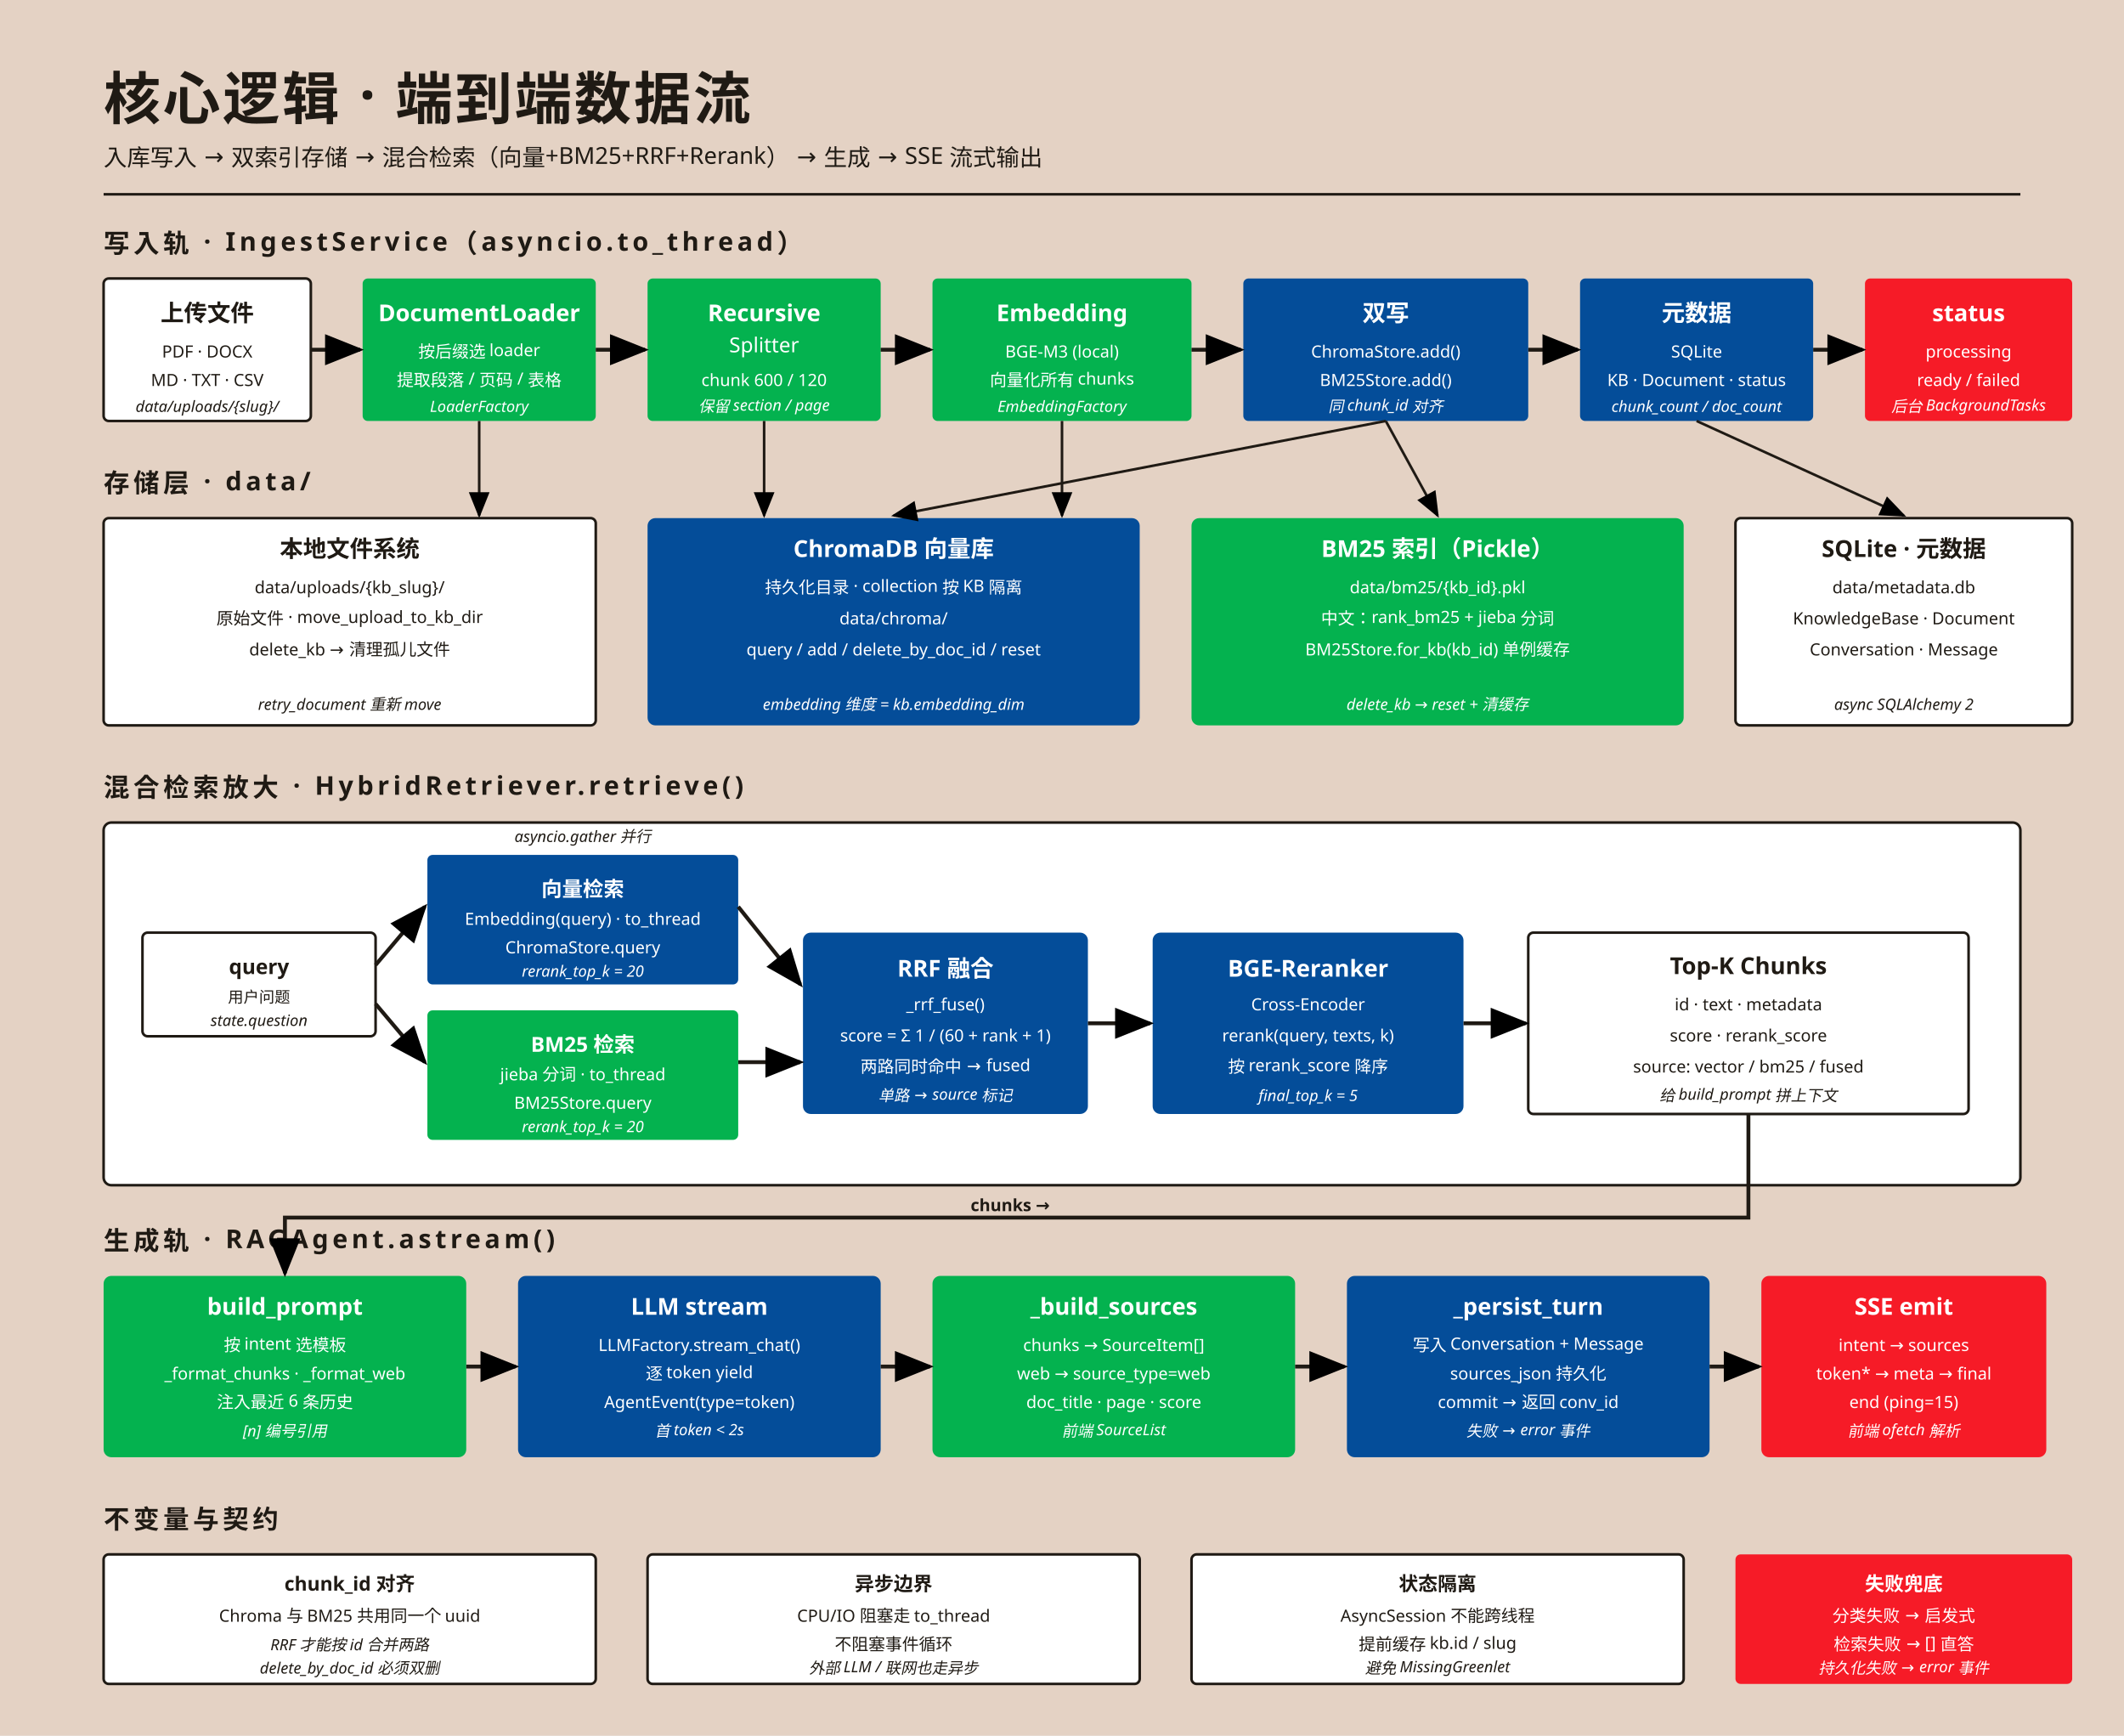
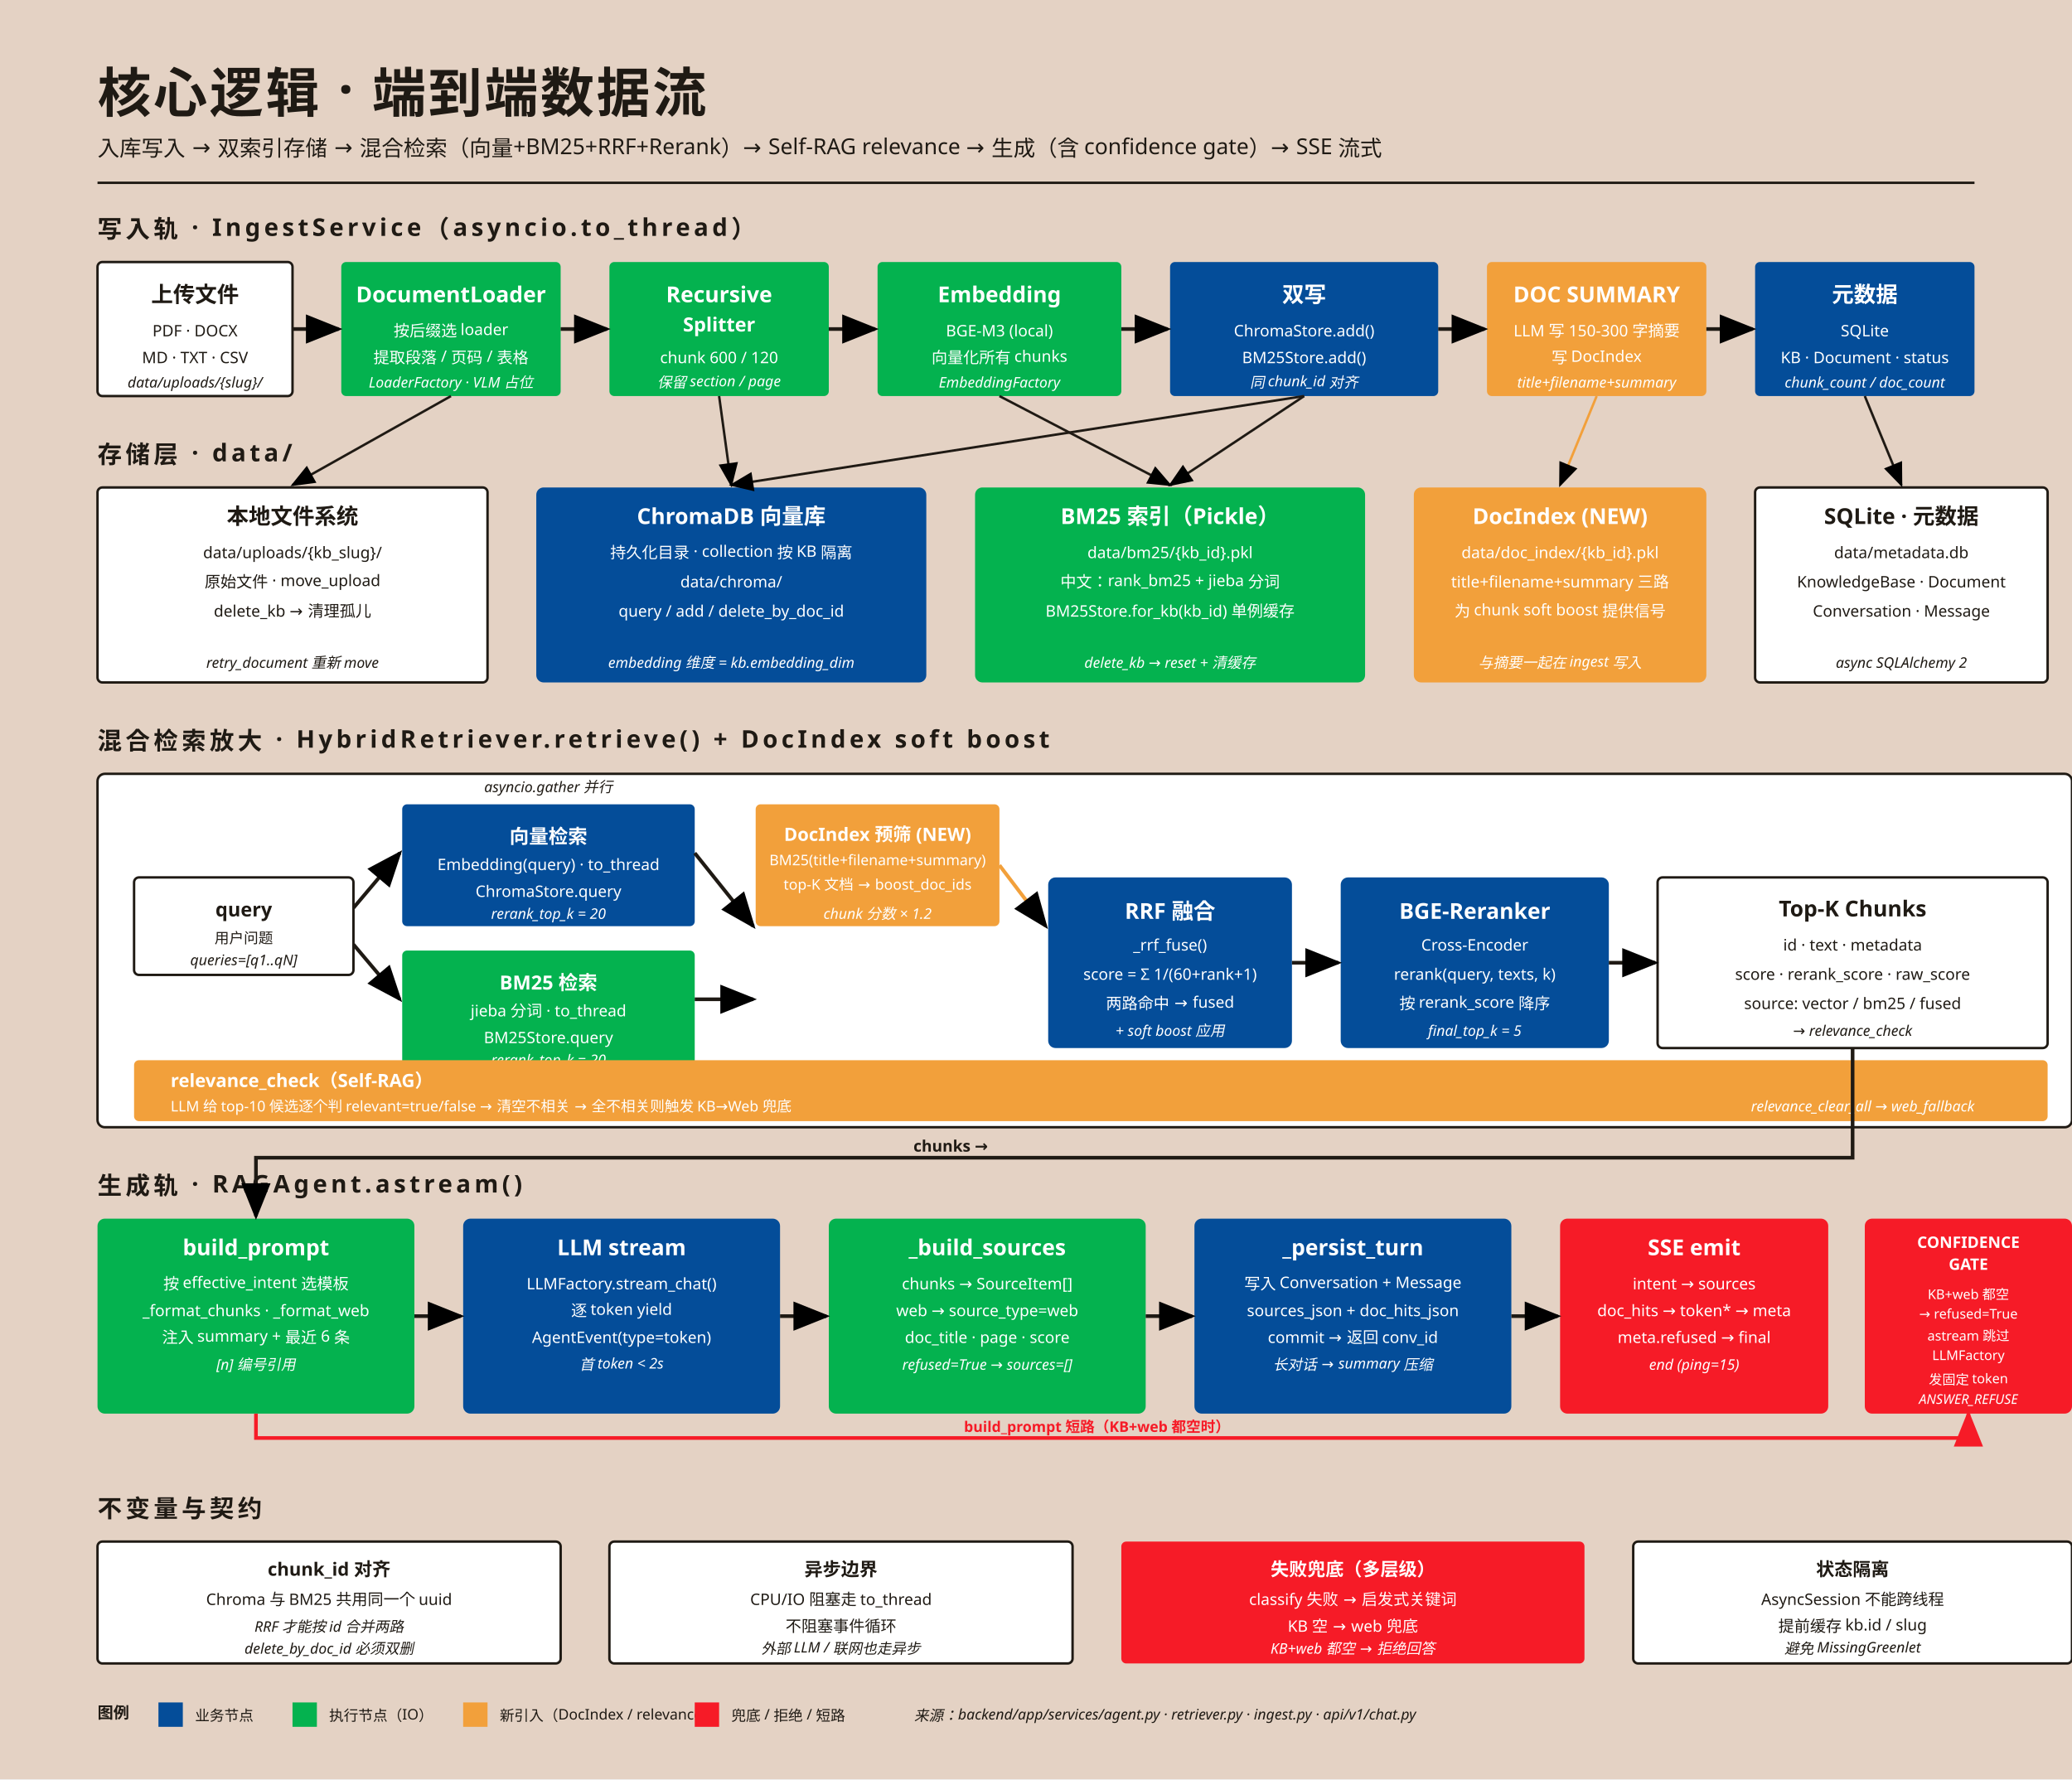
- <svg xmlns="http://www.w3.org/2000/svg" viewBox="0 0 1640 1340" font-family="Noto Sans SC">
+ <svg xmlns="http://www.w3.org/2000/svg" viewBox="0 0 1700 1460" font-family="Noto Sans SC">
  <defs>
    <marker id="arrow" markerWidth="12" markerHeight="12" refX="9" refY="4" orient="auto" markerUnits="strokeWidth">
      <path d="M0 0 L10 4 L0 8 z" />
    </marker>
+     <marker id="arrowW" markerWidth="12" markerHeight="12" refX="9" refY="4" orient="auto" markerUnits="strokeWidth">
+       <path d="M0 0 L10 4 L0 8 z" fill="#F61B27" />
+     </marker>
  </defs>
-   <rect width="1640" height="1340" fill="#E4D2C4" />
+   <rect width="1700" height="1460" fill="#E4D2C4" />
  <text x="80" y="92" font-size="44" font-weight="700" fill="#1F1A14" letter-spacing="2">核心逻辑 · 端到端数据流</text>
-   <text x="80" y="128" font-size="18" font-weight="400" fill="#1F1A14">入库写入 → 双索引存储 → 混合检索（向量+BM25+RRF+Rerank） → 生成 → SSE 流式输出</text>
-   <line x1="80" y1="150" x2="1560" y2="150" stroke="#1F1A14" stroke-width="2" />
+   <text x="80" y="128" font-size="18" font-weight="400" fill="#1F1A14">入库写入 → 双索引存储 → 混合检索（向量+BM25+RRF+Rerank）→ Self-RAG relevance → 生成（含 confidence gate）→ SSE 流式</text>
+   <line x1="80" y1="150" x2="1620" y2="150" stroke="#1F1A14" stroke-width="2" />
  <text x="80" y="195" font-size="20" font-weight="700" fill="#1F1A14" letter-spacing="3">写入轨 · IngestService（asyncio.to_thread）</text>
  <rect x="80" y="215" width="160" height="110" fill="#FFFFFF" stroke="#1F1A14" stroke-width="2" rx="4" />
  <text x="160" y="248" font-size="18" font-weight="700" fill="#1F1A14" text-anchor="middle">上传文件</text>
  <text x="160" y="276" font-size="13" fill="#1F1A14" text-anchor="middle">PDF · DOCX</text>
  <text x="160" y="298" font-size="13" fill="#1F1A14" text-anchor="middle">MD · TXT · CSV</text>
  <text x="160" y="318" font-size="12" fill="#1F1A14" text-anchor="middle" font-style="italic">data/uploads/{slug}/</text>
  <rect x="280" y="215" width="180" height="110" fill="#04B24F" rx="4" />
  <text x="370" y="248" font-size="18" font-weight="700" fill="#FFFFFF" text-anchor="middle">DocumentLoader</text>
  <text x="370" y="276" font-size="13" fill="#FFFFFF" text-anchor="middle">按后缀选 loader</text>
  <text x="370" y="298" font-size="13" fill="#FFFFFF" text-anchor="middle">提取段落 / 页码 / 表格</text>
-   <text x="370" y="318" font-size="12" fill="#FFFFFF" text-anchor="middle" font-style="italic">LoaderFactory</text>
+   <text x="370" y="318" font-size="12" fill="#FFFFFF" text-anchor="middle" font-style="italic">LoaderFactory · VLM 占位</text>
  <rect x="500" y="215" width="180" height="110" fill="#04B24F" rx="4" />
  <text x="590" y="248" font-size="18" font-weight="700" fill="#FFFFFF" text-anchor="middle">Recursive</text>
-   <text x="590" y="272" font-size="16" fill="#FFFFFF" text-anchor="middle">Splitter</text>
+   <text x="590" y="272" font-size="16" font-weight="700" fill="#FFFFFF" text-anchor="middle">Splitter</text>
  <text x="590" y="298" font-size="13" fill="#FFFFFF" text-anchor="middle">chunk 600 / 120</text>
  <text x="590" y="318" font-size="12" fill="#FFFFFF" text-anchor="middle" font-style="italic">保留 section / page</text>
  <rect x="720" y="215" width="200" height="110" fill="#04B24F" rx="4" />
  <text x="820" y="248" font-size="18" font-weight="700" fill="#FFFFFF" text-anchor="middle">Embedding</text>
  <text x="820" y="276" font-size="13" fill="#FFFFFF" text-anchor="middle">BGE-M3 (local)</text>
  <text x="820" y="298" font-size="13" fill="#FFFFFF" text-anchor="middle">向量化所有 chunks</text>
  <text x="820" y="318" font-size="12" fill="#FFFFFF" text-anchor="middle" font-style="italic">EmbeddingFactory</text>
  <rect x="960" y="215" width="220" height="110" fill="#044D99" rx="4" />
  <text x="1070" y="248" font-size="18" font-weight="700" fill="#FFFFFF" text-anchor="middle">双写</text>
  <text x="1070" y="276" font-size="13" fill="#FFFFFF" text-anchor="middle">ChromaStore.add()</text>
  <text x="1070" y="298" font-size="13" fill="#FFFFFF" text-anchor="middle">BM25Store.add()</text>
  <text x="1070" y="318" font-size="12" fill="#FFFFFF" text-anchor="middle" font-style="italic">同 chunk_id 对齐</text>
-   <rect x="1220" y="215" width="180" height="110" fill="#044D99" rx="4" />
-   <text x="1310" y="248" font-size="18" font-weight="700" fill="#FFFFFF" text-anchor="middle">元数据</text>
-   <text x="1310" y="276" font-size="13" fill="#FFFFFF" text-anchor="middle">SQLite</text>
-   <text x="1310" y="298" font-size="13" fill="#FFFFFF" text-anchor="middle">KB · Document · status</text>
-   <text x="1310" y="318" font-size="12" fill="#FFFFFF" text-anchor="middle" font-style="italic">chunk_count / doc_count</text>
-   <rect x="1440" y="215" width="160" height="110" fill="#F61B27" rx="4" />
-   <text x="1520" y="248" font-size="18" font-weight="700" fill="#FFFFFF" text-anchor="middle">status</text>
-   <text x="1520" y="276" font-size="13" fill="#FFFFFF" text-anchor="middle">processing</text>
-   <text x="1520" y="298" font-size="13" fill="#FFFFFF" text-anchor="middle">ready / failed</text>
-   <text x="1520" y="318" font-size="12" fill="#FFFFFF" text-anchor="middle" font-style="italic">后台 BackgroundTasks</text>
+   <rect x="1220" y="215" width="180" height="110" fill="#F2A03B" rx="4" />
+   <text x="1310" y="248" font-size="18" font-weight="700" fill="#FFFFFF" text-anchor="middle">DOC SUMMARY</text>
+   <text x="1310" y="276" font-size="13" fill="#FFFFFF" text-anchor="middle">LLM 写 150-300 字摘要</text>
+   <text x="1310" y="298" font-size="13" fill="#FFFFFF" text-anchor="middle">写 DocIndex</text>
+   <text x="1310" y="318" font-size="12" fill="#FFFFFF" text-anchor="middle" font-style="italic">title+filename+summary</text>
+   <rect x="1440" y="215" width="180" height="110" fill="#044D99" rx="4" />
+   <text x="1530" y="248" font-size="18" font-weight="700" fill="#FFFFFF" text-anchor="middle">元数据</text>
+   <text x="1530" y="276" font-size="13" fill="#FFFFFF" text-anchor="middle">SQLite</text>
+   <text x="1530" y="298" font-size="13" fill="#FFFFFF" text-anchor="middle">KB · Document · status</text>
+   <text x="1530" y="318" font-size="12" fill="#FFFFFF" text-anchor="middle" font-style="italic">chunk_count / doc_count</text>
  <line x1="240" y1="270" x2="278" y2="270" stroke="#1F1A14" stroke-width="3" marker-end="url(#arrow)" />
  <line x1="460" y1="270" x2="498" y2="270" stroke="#1F1A14" stroke-width="3" marker-end="url(#arrow)" />
  <line x1="680" y1="270" x2="718" y2="270" stroke="#1F1A14" stroke-width="3" marker-end="url(#arrow)" />
  <line x1="920" y1="270" x2="958" y2="270" stroke="#1F1A14" stroke-width="3" marker-end="url(#arrow)" />
  <line x1="1180" y1="270" x2="1218" y2="270" stroke="#1F1A14" stroke-width="3" marker-end="url(#arrow)" />
  <line x1="1400" y1="270" x2="1438" y2="270" stroke="#1F1A14" stroke-width="3" marker-end="url(#arrow)" />
  <text x="80" y="380" font-size="20" font-weight="700" fill="#1F1A14" letter-spacing="3">存储层 · data/</text>
-   <rect x="80" y="400" width="380" height="160" fill="#FFFFFF" stroke="#1F1A14" stroke-width="2" rx="4" />
-   <text x="270" y="430" font-size="18" font-weight="700" fill="#1F1A14" text-anchor="middle">本地文件系统</text>
-   <text x="270" y="458" font-size="13" fill="#1F1A14" text-anchor="middle">data/uploads/{kb_slug}/</text>
-   <text x="270" y="482" font-size="13" fill="#1F1A14" text-anchor="middle">原始文件 · move_upload_to_kb_dir</text>
-   <text x="270" y="506" font-size="13" fill="#1F1A14" text-anchor="middle">delete_kb → 清理孤儿文件</text>
-   <text x="270" y="548" font-size="12" fill="#1F1A14" text-anchor="middle" font-style="italic">retry_document 重新 move</text>
-   <rect x="500" y="400" width="380" height="160" fill="#044D99" rx="6" />
-   <text x="690" y="430" font-size="18" font-weight="700" fill="#FFFFFF" text-anchor="middle">ChromaDB 向量库</text>
-   <text x="690" y="458" font-size="13" fill="#FFFFFF" text-anchor="middle">持久化目录 · collection 按 KB 隔离</text>
-   <text x="690" y="482" font-size="13" fill="#FFFFFF" text-anchor="middle">data/chroma/</text>
-   <text x="690" y="506" font-size="13" fill="#FFFFFF" text-anchor="middle">query / add / delete_by_doc_id / reset</text>
-   <text x="690" y="548" font-size="12" fill="#FFFFFF" text-anchor="middle" font-style="italic">embedding 维度 = kb.embedding_dim</text>
-   <rect x="920" y="400" width="380" height="160" fill="#04B24F" rx="6" />
-   <text x="1110" y="430" font-size="18" font-weight="700" fill="#FFFFFF" text-anchor="middle">BM25 索引（Pickle）</text>
-   <text x="1110" y="458" font-size="13" fill="#FFFFFF" text-anchor="middle">data/bm25/{kb_id}.pkl</text>
-   <text x="1110" y="482" font-size="13" fill="#FFFFFF" text-anchor="middle">中文：rank_bm25 + jieba 分词</text>
-   <text x="1110" y="506" font-size="13" fill="#FFFFFF" text-anchor="middle">BM25Store.for_kb(kb_id) 单例缓存</text>
-   <text x="1110" y="548" font-size="12" fill="#FFFFFF" text-anchor="middle" font-style="italic">delete_kb → reset + 清缓存</text>
-   <rect x="1340" y="400" width="260" height="160" fill="#FFFFFF" stroke="#1F1A14" stroke-width="2" rx="4" />
-   <text x="1470" y="430" font-size="18" font-weight="700" fill="#1F1A14" text-anchor="middle">SQLite · 元数据</text>
-   <text x="1470" y="458" font-size="13" fill="#1F1A14" text-anchor="middle">data/metadata.db</text>
-   <text x="1470" y="482" font-size="13" fill="#1F1A14" text-anchor="middle">KnowledgeBase · Document</text>
-   <text x="1470" y="506" font-size="13" fill="#1F1A14" text-anchor="middle">Conversation · Message</text>
-   <text x="1470" y="548" font-size="12" fill="#1F1A14" text-anchor="middle" font-style="italic">async SQLAlchemy 2</text>
-   <line x1="370" y1="325" x2="370" y2="398" stroke="#1F1A14" stroke-width="2" marker-end="url(#arrow)" />
-   <line x1="590" y1="325" x2="590" y2="398" stroke="#1F1A14" stroke-width="2" marker-end="url(#arrow)" />
-   <line x1="820" y1="325" x2="820" y2="398" stroke="#1F1A14" stroke-width="2" marker-end="url(#arrow)" />
-   <line x1="1070" y1="325" x2="690" y2="398" stroke="#1F1A14" stroke-width="2" marker-end="url(#arrow)" />
-   <line x1="1070" y1="325" x2="1110" y2="398" stroke="#1F1A14" stroke-width="2" marker-end="url(#arrow)" />
-   <line x1="1310" y1="325" x2="1470" y2="398" stroke="#1F1A14" stroke-width="2" marker-end="url(#arrow)" />
-   <text x="80" y="615" font-size="20" font-weight="700" fill="#1F1A14" letter-spacing="3">混合检索放大 · HybridRetriever.retrieve()</text>
-   <rect x="80" y="635" width="1480" height="280" fill="#FFFFFF" stroke="#1F1A14" stroke-width="2" rx="6" />
+   <rect x="80" y="400" width="320" height="160" fill="#FFFFFF" stroke="#1F1A14" stroke-width="2" rx="4" />
+   <text x="240" y="430" font-size="18" font-weight="700" fill="#1F1A14" text-anchor="middle">本地文件系统</text>
+   <text x="240" y="458" font-size="13" fill="#1F1A14" text-anchor="middle">data/uploads/{kb_slug}/</text>
+   <text x="240" y="482" font-size="13" fill="#1F1A14" text-anchor="middle">原始文件 · move_upload</text>
+   <text x="240" y="506" font-size="13" fill="#1F1A14" text-anchor="middle">delete_kb → 清理孤儿</text>
+   <text x="240" y="548" font-size="12" fill="#1F1A14" text-anchor="middle" font-style="italic">retry_document 重新 move</text>
+   <rect x="440" y="400" width="320" height="160" fill="#044D99" rx="6" />
+   <text x="600" y="430" font-size="18" font-weight="700" fill="#FFFFFF" text-anchor="middle">ChromaDB 向量库</text>
+   <text x="600" y="458" font-size="13" fill="#FFFFFF" text-anchor="middle">持久化目录 · collection 按 KB 隔离</text>
+   <text x="600" y="482" font-size="13" fill="#FFFFFF" text-anchor="middle">data/chroma/</text>
+   <text x="600" y="506" font-size="13" fill="#FFFFFF" text-anchor="middle">query / add / delete_by_doc_id</text>
+   <text x="600" y="548" font-size="12" fill="#FFFFFF" text-anchor="middle" font-style="italic">embedding 维度 = kb.embedding_dim</text>
+   <rect x="800" y="400" width="320" height="160" fill="#04B24F" rx="6" />
+   <text x="960" y="430" font-size="18" font-weight="700" fill="#FFFFFF" text-anchor="middle">BM25 索引（Pickle）</text>
+   <text x="960" y="458" font-size="13" fill="#FFFFFF" text-anchor="middle">data/bm25/{kb_id}.pkl</text>
+   <text x="960" y="482" font-size="13" fill="#FFFFFF" text-anchor="middle">中文：rank_bm25 + jieba 分词</text>
+   <text x="960" y="506" font-size="13" fill="#FFFFFF" text-anchor="middle">BM25Store.for_kb(kb_id) 单例缓存</text>
+   <text x="960" y="548" font-size="12" fill="#FFFFFF" text-anchor="middle" font-style="italic">delete_kb → reset + 清缓存</text>
+   <rect x="1160" y="400" width="240" height="160" fill="#F2A03B" rx="6" />
+   <text x="1280" y="430" font-size="18" font-weight="700" fill="#FFFFFF" text-anchor="middle">DocIndex (NEW)</text>
+   <text x="1280" y="458" font-size="13" fill="#FFFFFF" text-anchor="middle">data/doc_index/{kb_id}.pkl</text>
+   <text x="1280" y="482" font-size="13" fill="#FFFFFF" text-anchor="middle">title+filename+summary 三路</text>
+   <text x="1280" y="506" font-size="13" fill="#FFFFFF" text-anchor="middle">为 chunk soft boost 提供信号</text>
+   <text x="1280" y="548" font-size="12" fill="#FFFFFF" text-anchor="middle" font-style="italic">与摘要一起在 ingest 写入</text>
+   <rect x="1440" y="400" width="240" height="160" fill="#FFFFFF" stroke="#1F1A14" stroke-width="2" rx="4" />
+   <text x="1560" y="430" font-size="18" font-weight="700" fill="#1F1A14" text-anchor="middle">SQLite · 元数据</text>
+   <text x="1560" y="458" font-size="13" fill="#1F1A14" text-anchor="middle">data/metadata.db</text>
+   <text x="1560" y="482" font-size="13" fill="#1F1A14" text-anchor="middle">KnowledgeBase · Document</text>
+   <text x="1560" y="506" font-size="13" fill="#1F1A14" text-anchor="middle">Conversation · Message</text>
+   <text x="1560" y="548" font-size="12" fill="#1F1A14" text-anchor="middle" font-style="italic">async SQLAlchemy 2</text>
+   <line x1="370" y1="325" x2="240" y2="398" stroke="#1F1A14" stroke-width="2" marker-end="url(#arrow)" />
+   <line x1="590" y1="325" x2="600" y2="398" stroke="#1F1A14" stroke-width="2" marker-end="url(#arrow)" />
+   <line x1="820" y1="325" x2="960" y2="398" stroke="#1F1A14" stroke-width="2" marker-end="url(#arrow)" />
+   <line x1="1070" y1="325" x2="600" y2="398" stroke="#1F1A14" stroke-width="2" marker-end="url(#arrow)" />
+   <line x1="1070" y1="325" x2="960" y2="398" stroke="#1F1A14" stroke-width="2" marker-end="url(#arrow)" />
+   <line x1="1310" y1="325" x2="1280" y2="398" stroke="#F2A03B" stroke-width="2" marker-end="url(#arrow)" />
+   <line x1="1530" y1="325" x2="1560" y2="398" stroke="#1F1A14" stroke-width="2" marker-end="url(#arrow)" />
+   <text x="80" y="615" font-size="20" font-weight="700" fill="#1F1A14" letter-spacing="3">混合检索放大 · HybridRetriever.retrieve() + DocIndex soft boost</text>
+   <rect x="80" y="635" width="1620" height="290" fill="#FFFFFF" stroke="#1F1A14" stroke-width="2" rx="6" />
  <rect x="110" y="720" width="180" height="80" fill="#FFFFFF" stroke="#1F1A14" stroke-width="2" rx="4" />
  <text x="200" y="752" font-size="16" font-weight="700" fill="#1F1A14" text-anchor="middle">query</text>
  <text x="200" y="774" font-size="12" fill="#1F1A14" text-anchor="middle">用户问题</text>
-   <text x="200" y="792" font-size="12" fill="#1F1A14" text-anchor="middle" font-style="italic">state.question</text>
+   <text x="200" y="792" font-size="12" fill="#1F1A14" text-anchor="middle" font-style="italic">queries=[q1..qN]</text>
  <rect x="330" y="660" width="240" height="100" fill="#044D99" rx="4" />
  <text x="450" y="692" font-size="16" font-weight="700" fill="#FFFFFF" text-anchor="middle">向量检索</text>
  <text x="450" y="714" font-size="13" fill="#FFFFFF" text-anchor="middle">Embedding(query) · to_thread</text>
  <text x="450" y="736" font-size="13" fill="#FFFFFF" text-anchor="middle">ChromaStore.query</text>
  <text x="450" y="754" font-size="12" fill="#FFFFFF" text-anchor="middle" font-style="italic">rerank_top_k = 20</text>
  <rect x="330" y="780" width="240" height="100" fill="#04B24F" rx="4" />
  <text x="450" y="812" font-size="16" font-weight="700" fill="#FFFFFF" text-anchor="middle">BM25 检索</text>
  <text x="450" y="834" font-size="13" fill="#FFFFFF" text-anchor="middle">jieba 分词 · to_thread</text>
  <text x="450" y="856" font-size="13" fill="#FFFFFF" text-anchor="middle">BM25Store.query</text>
  <text x="450" y="874" font-size="12" fill="#FFFFFF" text-anchor="middle" font-style="italic">rerank_top_k = 20</text>
-   <rect x="620" y="720" width="220" height="140" fill="#044D99" rx="6" />
-   <text x="730" y="754" font-size="18" font-weight="700" fill="#FFFFFF" text-anchor="middle">RRF 融合</text>
-   <text x="730" y="780" font-size="13" fill="#FFFFFF" text-anchor="middle">_rrf_fuse()</text>
-   <text x="730" y="804" font-size="13" fill="#FFFFFF" text-anchor="middle">score = Σ 1 / (60 + rank + 1)</text>
-   <text x="730" y="828" font-size="13" fill="#FFFFFF" text-anchor="middle">两路同时命中 → fused</text>
-   <text x="730" y="850" font-size="12" fill="#FFFFFF" text-anchor="middle" font-style="italic">单路 → source 标记</text>
-   <rect x="890" y="720" width="240" height="140" fill="#044D99" rx="6" />
-   <text x="1010" y="754" font-size="18" font-weight="700" fill="#FFFFFF" text-anchor="middle">BGE-Reranker</text>
-   <text x="1010" y="780" font-size="13" fill="#FFFFFF" text-anchor="middle">Cross-Encoder</text>
-   <text x="1010" y="804" font-size="13" fill="#FFFFFF" text-anchor="middle">rerank(query, texts, k)</text>
-   <text x="1010" y="828" font-size="13" fill="#FFFFFF" text-anchor="middle">按 rerank_score 降序</text>
-   <text x="1010" y="850" font-size="12" fill="#FFFFFF" text-anchor="middle" font-style="italic">final_top_k = 5</text>
-   <rect x="1180" y="720" width="340" height="140" fill="#FFFFFF" stroke="#1F1A14" stroke-width="2" rx="4" />
-   <text x="1350" y="752" font-size="18" font-weight="700" fill="#1F1A14" text-anchor="middle">Top-K Chunks</text>
-   <text x="1350" y="780" font-size="13" fill="#1F1A14" text-anchor="middle">id · text · metadata</text>
-   <text x="1350" y="804" font-size="13" fill="#1F1A14" text-anchor="middle">score · rerank_score</text>
-   <text x="1350" y="828" font-size="13" fill="#1F1A14" text-anchor="middle">source: vector / bm25 / fused</text>
-   <text x="1350" y="850" font-size="12" fill="#1F1A14" text-anchor="middle" font-style="italic">给 build_prompt 拼上下文</text>
+   <rect x="330" y="660" width="0" height="0" />
+   <rect x="620" y="660" width="200" height="100" fill="#F2A03B" rx="4" />
+   <text x="720" y="690" font-size="15" font-weight="700" fill="#FFFFFF" text-anchor="middle">DocIndex 预筛 (NEW)</text>
+   <text x="720" y="710" font-size="12" fill="#FFFFFF" text-anchor="middle">BM25(title+filename+summary)</text>
+   <text x="720" y="730" font-size="12" fill="#FFFFFF" text-anchor="middle">top-K 文档 → boost_doc_ids</text>
+   <text x="720" y="754" font-size="12" fill="#FFFFFF" text-anchor="middle" font-style="italic">chunk 分数 × 1.2</text>
+   <rect x="860" y="720" width="200" height="140" fill="#044D99" rx="6" />
+   <text x="960" y="754" font-size="18" font-weight="700" fill="#FFFFFF" text-anchor="middle">RRF 融合</text>
+   <text x="960" y="780" font-size="13" fill="#FFFFFF" text-anchor="middle">_rrf_fuse()</text>
+   <text x="960" y="804" font-size="13" fill="#FFFFFF" text-anchor="middle">score = Σ 1/(60+rank+1)</text>
+   <text x="960" y="828" font-size="13" fill="#FFFFFF" text-anchor="middle">两路命中 → fused</text>
+   <text x="960" y="850" font-size="12" fill="#FFFFFF" text-anchor="middle" font-style="italic">+ soft boost 应用</text>
+   <rect x="1100" y="720" width="220" height="140" fill="#044D99" rx="6" />
+   <text x="1210" y="754" font-size="18" font-weight="700" fill="#FFFFFF" text-anchor="middle">BGE-Reranker</text>
+   <text x="1210" y="780" font-size="13" fill="#FFFFFF" text-anchor="middle">Cross-Encoder</text>
+   <text x="1210" y="804" font-size="13" fill="#FFFFFF" text-anchor="middle">rerank(query, texts, k)</text>
+   <text x="1210" y="828" font-size="13" fill="#FFFFFF" text-anchor="middle">按 rerank_score 降序</text>
+   <text x="1210" y="850" font-size="12" fill="#FFFFFF" text-anchor="middle" font-style="italic">final_top_k = 5</text>
+   <rect x="1360" y="720" width="320" height="140" fill="#FFFFFF" stroke="#1F1A14" stroke-width="2" rx="4" />
+   <text x="1520" y="752" font-size="18" font-weight="700" fill="#1F1A14" text-anchor="middle">Top-K Chunks</text>
+   <text x="1520" y="780" font-size="13" fill="#1F1A14" text-anchor="middle">id · text · metadata</text>
+   <text x="1520" y="804" font-size="13" fill="#1F1A14" text-anchor="middle">score · rerank_score · raw_score</text>
+   <text x="1520" y="828" font-size="13" fill="#1F1A14" text-anchor="middle">source: vector / bm25 / fused</text>
+   <text x="1520" y="850" font-size="12" fill="#1F1A14" text-anchor="middle" font-style="italic">→ relevance_check</text>
  <line x1="290" y1="745" x2="328" y2="700" stroke="#1F1A14" stroke-width="3" marker-end="url(#arrow)" />
  <line x1="290" y1="775" x2="328" y2="820" stroke="#1F1A14" stroke-width="3" marker-end="url(#arrow)" />
  <line x1="570" y1="700" x2="618" y2="760" stroke="#1F1A14" stroke-width="3" marker-end="url(#arrow)" />
  <line x1="570" y1="820" x2="618" y2="820" stroke="#1F1A14" stroke-width="3" marker-end="url(#arrow)" />
-   <line x1="840" y1="790" x2="888" y2="790" stroke="#1F1A14" stroke-width="3" marker-end="url(#arrow)" />
-   <line x1="1130" y1="790" x2="1178" y2="790" stroke="#1F1A14" stroke-width="3" marker-end="url(#arrow)" />
+   <line x1="820" y1="710" x2="858" y2="760" stroke="#F2A03B" stroke-width="3" marker-end="url(#arrow)" />
+   <line x1="1060" y1="790" x2="1098" y2="790" stroke="#1F1A14" stroke-width="3" marker-end="url(#arrow)" />
+   <line x1="1320" y1="790" x2="1358" y2="790" stroke="#1F1A14" stroke-width="3" marker-end="url(#arrow)" />
  <text x="450" y="650" font-size="12" fill="#1F1A14" text-anchor="middle" font-style="italic">asyncio.gather 并行</text>
-   <text x="80" y="965" font-size="20" font-weight="700" fill="#1F1A14" letter-spacing="3">生成轨 · RAGAgent.astream()</text>
-   <rect x="80" y="985" width="280" height="140" fill="#04B24F" rx="6" />
-   <text x="220" y="1015" font-size="18" font-weight="700" fill="#FFFFFF" text-anchor="middle">build_prompt</text>
-   <text x="220" y="1043" font-size="13" fill="#FFFFFF" text-anchor="middle">按 intent 选模板</text>
-   <text x="220" y="1065" font-size="13" fill="#FFFFFF" text-anchor="middle">_format_chunks · _format_web</text>
-   <text x="220" y="1087" font-size="13" fill="#FFFFFF" text-anchor="middle">注入最近 6 条历史</text>
-   <text x="220" y="1109" font-size="12" fill="#FFFFFF" text-anchor="middle" font-style="italic">[n] 编号引用</text>
-   <rect x="400" y="985" width="280" height="140" fill="#044D99" rx="6" />
-   <text x="540" y="1015" font-size="18" font-weight="700" fill="#FFFFFF" text-anchor="middle">LLM stream</text>
-   <text x="540" y="1043" font-size="13" fill="#FFFFFF" text-anchor="middle">LLMFactory.stream_chat()</text>
-   <text x="540" y="1065" font-size="13" fill="#FFFFFF" text-anchor="middle">逐 token yield</text>
-   <text x="540" y="1087" font-size="13" fill="#FFFFFF" text-anchor="middle">AgentEvent(type=token)</text>
-   <text x="540" y="1109" font-size="12" fill="#FFFFFF" text-anchor="middle" font-style="italic">首 token &lt; 2s</text>
-   <rect x="720" y="985" width="280" height="140" fill="#04B24F" rx="6" />
-   <text x="860" y="1015" font-size="18" font-weight="700" fill="#FFFFFF" text-anchor="middle">_build_sources</text>
-   <text x="860" y="1043" font-size="13" fill="#FFFFFF" text-anchor="middle">chunks → SourceItem[]</text>
-   <text x="860" y="1065" font-size="13" fill="#FFFFFF" text-anchor="middle">web → source_type=web</text>
-   <text x="860" y="1087" font-size="13" fill="#FFFFFF" text-anchor="middle">doc_title · page · score</text>
-   <text x="860" y="1109" font-size="12" fill="#FFFFFF" text-anchor="middle" font-style="italic">前端 SourceList</text>
-   <rect x="1040" y="985" width="280" height="140" fill="#044D99" rx="6" />
-   <text x="1180" y="1015" font-size="18" font-weight="700" fill="#FFFFFF" text-anchor="middle">_persist_turn</text>
-   <text x="1180" y="1043" font-size="13" fill="#FFFFFF" text-anchor="middle">写入 Conversation + Message</text>
-   <text x="1180" y="1065" font-size="13" fill="#FFFFFF" text-anchor="middle">sources_json 持久化</text>
-   <text x="1180" y="1087" font-size="13" fill="#FFFFFF" text-anchor="middle">commit → 返回 conv_id</text>
-   <text x="1180" y="1109" font-size="12" fill="#FFFFFF" text-anchor="middle" font-style="italic">失败 → error 事件</text>
-   <rect x="1360" y="985" width="220" height="140" fill="#F61B27" rx="6" />
-   <text x="1470" y="1015" font-size="18" font-weight="700" fill="#FFFFFF" text-anchor="middle">SSE emit</text>
-   <text x="1470" y="1043" font-size="13" fill="#FFFFFF" text-anchor="middle">intent → sources</text>
-   <text x="1470" y="1065" font-size="13" fill="#FFFFFF" text-anchor="middle">token* → meta → final</text>
-   <text x="1470" y="1087" font-size="13" fill="#FFFFFF" text-anchor="middle">end (ping=15)</text>
-   <text x="1470" y="1109" font-size="12" fill="#FFFFFF" text-anchor="middle" font-style="italic">前端 ofetch 解析</text>
-   <line x1="360" y1="1055" x2="398" y2="1055" stroke="#1F1A14" stroke-width="3" marker-end="url(#arrow)" />
-   <line x1="680" y1="1055" x2="718" y2="1055" stroke="#1F1A14" stroke-width="3" marker-end="url(#arrow)" />
-   <line x1="1000" y1="1055" x2="1038" y2="1055" stroke="#1F1A14" stroke-width="3" marker-end="url(#arrow)" />
-   <line x1="1320" y1="1055" x2="1358" y2="1055" stroke="#1F1A14" stroke-width="3" marker-end="url(#arrow)" />
-   <polyline points="1350,860 1350,940 220,940 220,983" fill="none" stroke="#1F1A14" stroke-width="3" marker-end="url(#arrow)" />
-   <text x="780" y="935" font-size="13" font-weight="700" fill="#1F1A14" text-anchor="middle">chunks →</text>
-   <text x="80" y="1180" font-size="20" font-weight="700" fill="#1F1A14" letter-spacing="3">不变量与契约</text>
-   <rect x="80" y="1200" width="380" height="100" fill="#FFFFFF" stroke="#1F1A14" stroke-width="2" rx="4" />
-   <text x="270" y="1228" font-size="15" font-weight="700" fill="#1F1A14" text-anchor="middle">chunk_id 对齐</text>
-   <text x="270" y="1252" font-size="13" fill="#1F1A14" text-anchor="middle">Chroma 与 BM25 共用同一个 uuid</text>
-   <text x="270" y="1274" font-size="12" fill="#1F1A14" text-anchor="middle" font-style="italic">RRF 才能按 id 合并两路</text>
-   <text x="270" y="1292" font-size="12" fill="#1F1A14" text-anchor="middle" font-style="italic">delete_by_doc_id 必须双删</text>
-   <rect x="500" y="1200" width="380" height="100" fill="#FFFFFF" stroke="#1F1A14" stroke-width="2" rx="4" />
-   <text x="690" y="1228" font-size="15" font-weight="700" fill="#1F1A14" text-anchor="middle">异步边界</text>
-   <text x="690" y="1252" font-size="13" fill="#1F1A14" text-anchor="middle">CPU/IO 阻塞走 to_thread</text>
-   <text x="690" y="1274" font-size="13" fill="#1F1A14" text-anchor="middle">不阻塞事件循环</text>
-   <text x="690" y="1292" font-size="12" fill="#1F1A14" text-anchor="middle" font-style="italic">外部 LLM / 联网也走异步</text>
-   <rect x="920" y="1200" width="380" height="100" fill="#FFFFFF" stroke="#1F1A14" stroke-width="2" rx="4" />
-   <text x="1110" y="1228" font-size="15" font-weight="700" fill="#1F1A14" text-anchor="middle">状态隔离</text>
-   <text x="1110" y="1252" font-size="13" fill="#1F1A14" text-anchor="middle">AsyncSession 不能跨线程</text>
-   <text x="1110" y="1274" font-size="13" fill="#1F1A14" text-anchor="middle">提前缓存 kb.id / slug</text>
-   <text x="1110" y="1292" font-size="12" fill="#1F1A14" text-anchor="middle" font-style="italic">避免 MissingGreenlet</text>
-   <rect x="1340" y="1200" width="260" height="100" fill="#F61B27" rx="4" />
-   <text x="1470" y="1228" font-size="15" font-weight="700" fill="#FFFFFF" text-anchor="middle">失败兜底</text>
-   <text x="1470" y="1252" font-size="13" fill="#FFFFFF" text-anchor="middle">分类失败 → 启发式</text>
-   <text x="1470" y="1274" font-size="13" fill="#FFFFFF" text-anchor="middle">检索失败 → [] 直答</text>
-   <text x="1470" y="1292" font-size="12" fill="#FFFFFF" text-anchor="middle" font-style="italic">持久化失败 → error 事件</text>
+   <rect x="110" y="870" width="1570" height="50" fill="#F2A03B" rx="4" />
+   <text x="140" y="892" font-size="15" font-weight="700" fill="#FFFFFF">relevance_check（Self-RAG）</text>
+   <text x="140" y="912" font-size="12" fill="#FFFFFF">LLM 给 top-10 候选逐个判 relevant=true/false → 清空不相关 → 全不相关则触发 KB→Web 兜底</text>
+   <text x="1620" y="912" font-size="12" fill="#FFFFFF" text-anchor="end" font-style="italic">relevance_clear_all → web_fallback</text>
+   <text x="80" y="980" font-size="20" font-weight="700" fill="#1F1A14" letter-spacing="3">生成轨 · RAGAgent.astream()</text>
+   <rect x="80" y="1000" width="260" height="160" fill="#04B24F" rx="6" />
+   <text x="210" y="1030" font-size="18" font-weight="700" fill="#FFFFFF" text-anchor="middle">build_prompt</text>
+   <text x="210" y="1058" font-size="13" fill="#FFFFFF" text-anchor="middle">按 effective_intent 选模板</text>
+   <text x="210" y="1080" font-size="13" fill="#FFFFFF" text-anchor="middle">_format_chunks · _format_web</text>
+   <text x="210" y="1102" font-size="13" fill="#FFFFFF" text-anchor="middle">注入 summary + 最近 6 条</text>
+   <text x="210" y="1124" font-size="12" fill="#FFFFFF" text-anchor="middle" font-style="italic">[n] 编号引用</text>
+   <rect x="380" y="1000" width="260" height="160" fill="#044D99" rx="6" />
+   <text x="510" y="1030" font-size="18" font-weight="700" fill="#FFFFFF" text-anchor="middle">LLM stream</text>
+   <text x="510" y="1058" font-size="13" fill="#FFFFFF" text-anchor="middle">LLMFactory.stream_chat()</text>
+   <text x="510" y="1080" font-size="13" fill="#FFFFFF" text-anchor="middle">逐 token yield</text>
+   <text x="510" y="1102" font-size="13" fill="#FFFFFF" text-anchor="middle">AgentEvent(type=token)</text>
+   <text x="510" y="1124" font-size="12" fill="#FFFFFF" text-anchor="middle" font-style="italic">首 token &lt; 2s</text>
+   <rect x="680" y="1000" width="260" height="160" fill="#04B24F" rx="6" />
+   <text x="810" y="1030" font-size="18" font-weight="700" fill="#FFFFFF" text-anchor="middle">_build_sources</text>
+   <text x="810" y="1058" font-size="13" fill="#FFFFFF" text-anchor="middle">chunks → SourceItem[]</text>
+   <text x="810" y="1080" font-size="13" fill="#FFFFFF" text-anchor="middle">web → source_type=web</text>
+   <text x="810" y="1102" font-size="13" fill="#FFFFFF" text-anchor="middle">doc_title · page · score</text>
+   <text x="810" y="1124" font-size="12" fill="#FFFFFF" text-anchor="middle" font-style="italic">refused=True → sources=[]</text>
+   <rect x="980" y="1000" width="260" height="160" fill="#044D99" rx="6" />
+   <text x="1110" y="1030" font-size="18" font-weight="700" fill="#FFFFFF" text-anchor="middle">_persist_turn</text>
+   <text x="1110" y="1058" font-size="13" fill="#FFFFFF" text-anchor="middle">写入 Conversation + Message</text>
+   <text x="1110" y="1080" font-size="13" fill="#FFFFFF" text-anchor="middle">sources_json + doc_hits_json</text>
+   <text x="1110" y="1102" font-size="13" fill="#FFFFFF" text-anchor="middle">commit → 返回 conv_id</text>
+   <text x="1110" y="1124" font-size="12" fill="#FFFFFF" text-anchor="middle" font-style="italic">长对话 → summary 压缩</text>
+   <rect x="1280" y="1000" width="220" height="160" fill="#F61B27" rx="6" />
+   <text x="1390" y="1030" font-size="18" font-weight="700" fill="#FFFFFF" text-anchor="middle">SSE emit</text>
+   <text x="1390" y="1058" font-size="13" fill="#FFFFFF" text-anchor="middle">intent → sources</text>
+   <text x="1390" y="1080" font-size="13" fill="#FFFFFF" text-anchor="middle">doc_hits → token* → meta</text>
+   <text x="1390" y="1102" font-size="13" fill="#FFFFFF" text-anchor="middle">meta.refused → final</text>
+   <text x="1390" y="1124" font-size="12" fill="#FFFFFF" text-anchor="middle" font-style="italic">end (ping=15)</text>
+   <rect x="1530" y="1000" width="170" height="160" fill="#F61B27" rx="6" />
+   <text x="1615" y="1024" font-size="13" font-weight="700" fill="#FFFFFF" text-anchor="middle">CONFIDENCE</text>
+   <text x="1615" y="1042" font-size="13" font-weight="700" fill="#FFFFFF" text-anchor="middle">GATE</text>
+   <text x="1615" y="1066" font-size="11" fill="#FFFFFF" text-anchor="middle">KB+web 都空</text>
+   <text x="1615" y="1082" font-size="11" fill="#FFFFFF" text-anchor="middle">→ refused=True</text>
+   <text x="1615" y="1100" font-size="11" fill="#FFFFFF" text-anchor="middle">astream 跳过</text>
+   <text x="1615" y="1116" font-size="11" fill="#FFFFFF" text-anchor="middle">LLMFactory</text>
+   <text x="1615" y="1136" font-size="11" fill="#FFFFFF" text-anchor="middle">发固定 token</text>
+   <text x="1615" y="1152" font-size="11" fill="#FFFFFF" text-anchor="middle" font-style="italic">ANSWER_REFUSE</text>
+   <line x1="340" y1="1080" x2="378" y2="1080" stroke="#1F1A14" stroke-width="3" marker-end="url(#arrow)" />
+   <line x1="640" y1="1080" x2="678" y2="1080" stroke="#1F1A14" stroke-width="3" marker-end="url(#arrow)" />
+   <line x1="940" y1="1080" x2="978" y2="1080" stroke="#1F1A14" stroke-width="3" marker-end="url(#arrow)" />
+   <line x1="1240" y1="1080" x2="1278" y2="1080" stroke="#1F1A14" stroke-width="3" marker-end="url(#arrow)" />
+   <polyline points="1520,860 1520,950 210,950 210,998" fill="none" stroke="#1F1A14" stroke-width="3" marker-end="url(#arrow)" />
+   <text x="780" y="945" font-size="13" font-weight="700" fill="#1F1A14" text-anchor="middle">chunks →</text>
+   <polyline points="210,1160 210,1180 1615,1180 1615,1160" fill="none" stroke="#F61B27" stroke-width="3" marker-end="url(#arrowW)" />
+   <text x="900" y="1175" font-size="12" font-weight="700" fill="#F61B27" text-anchor="middle">build_prompt 短路（KB+web 都空时）</text>
+   <text x="80" y="1245" font-size="20" font-weight="700" fill="#1F1A14" letter-spacing="3">不变量与契约</text>
+   <rect x="80" y="1265" width="380" height="100" fill="#FFFFFF" stroke="#1F1A14" stroke-width="2" rx="4" />
+   <text x="270" y="1293" font-size="15" font-weight="700" fill="#1F1A14" text-anchor="middle">chunk_id 对齐</text>
+   <text x="270" y="1317" font-size="13" fill="#1F1A14" text-anchor="middle">Chroma 与 BM25 共用同一个 uuid</text>
+   <text x="270" y="1339" font-size="12" fill="#1F1A14" text-anchor="middle" font-style="italic">RRF 才能按 id 合并两路</text>
+   <text x="270" y="1357" font-size="12" fill="#1F1A14" text-anchor="middle" font-style="italic">delete_by_doc_id 必须双删</text>
+   <rect x="500" y="1265" width="380" height="100" fill="#FFFFFF" stroke="#1F1A14" stroke-width="2" rx="4" />
+   <text x="690" y="1293" font-size="15" font-weight="700" fill="#1F1A14" text-anchor="middle">异步边界</text>
+   <text x="690" y="1317" font-size="13" fill="#1F1A14" text-anchor="middle">CPU/IO 阻塞走 to_thread</text>
+   <text x="690" y="1339" font-size="13" fill="#1F1A14" text-anchor="middle">不阻塞事件循环</text>
+   <text x="690" y="1357" font-size="12" fill="#1F1A14" text-anchor="middle" font-style="italic">外部 LLM / 联网也走异步</text>
+   <rect x="920" y="1265" width="380" height="100" fill="#F61B27" rx="4" />
+   <text x="1110" y="1293" font-size="15" font-weight="700" fill="#FFFFFF" text-anchor="middle">失败兜底（多层级）</text>
+   <text x="1110" y="1317" font-size="13" fill="#FFFFFF" text-anchor="middle">classify 失败 → 启发式关键词</text>
+   <text x="1110" y="1339" font-size="13" fill="#FFFFFF" text-anchor="middle">KB 空 → web 兜底</text>
+   <text x="1110" y="1357" font-size="12" fill="#FFFFFF" text-anchor="middle" font-style="italic">KB+web 都空 → 拒绝回答</text>
+   <rect x="1340" y="1265" width="360" height="100" fill="#FFFFFF" stroke="#1F1A14" stroke-width="2" rx="4" />
+   <text x="1520" y="1293" font-size="15" font-weight="700" fill="#1F1A14" text-anchor="middle">状态隔离</text>
+   <text x="1520" y="1317" font-size="13" fill="#1F1A14" text-anchor="middle">AsyncSession 不能跨线程</text>
+   <text x="1520" y="1339" font-size="13" fill="#1F1A14" text-anchor="middle">提前缓存 kb.id / slug</text>
+   <text x="1520" y="1357" font-size="12" fill="#1F1A14" text-anchor="middle" font-style="italic">避免 MissingGreenlet</text>
+   <text x="80" y="1410" font-size="13" font-weight="700" fill="#1F1A14">图例</text>
+   <rect x="130" y="1397" width="20" height="20" fill="#044D99" />
+   <text x="160" y="1412" font-size="12" fill="#1F1A14">业务节点</text>
+   <rect x="240" y="1397" width="20" height="20" fill="#04B24F" />
+   <text x="270" y="1412" font-size="12" fill="#1F1A14">执行节点（IO）</text>
+   <rect x="380" y="1397" width="20" height="20" fill="#F2A03B" />
+   <text x="410" y="1412" font-size="12" fill="#1F1A14">新引入（DocIndex / relevance）</text>
+   <rect x="570" y="1397" width="20" height="20" fill="#F61B27" />
+   <text x="600" y="1412" font-size="12" fill="#1F1A14">兜底 / 拒绝 / 短路</text>
+   <text x="750" y="1412" font-size="12" fill="#1F1A14" font-style="italic">来源：backend/app/services/agent.py · retriever.py · ingest.py · api/v1/chat.py</text>
</svg>
